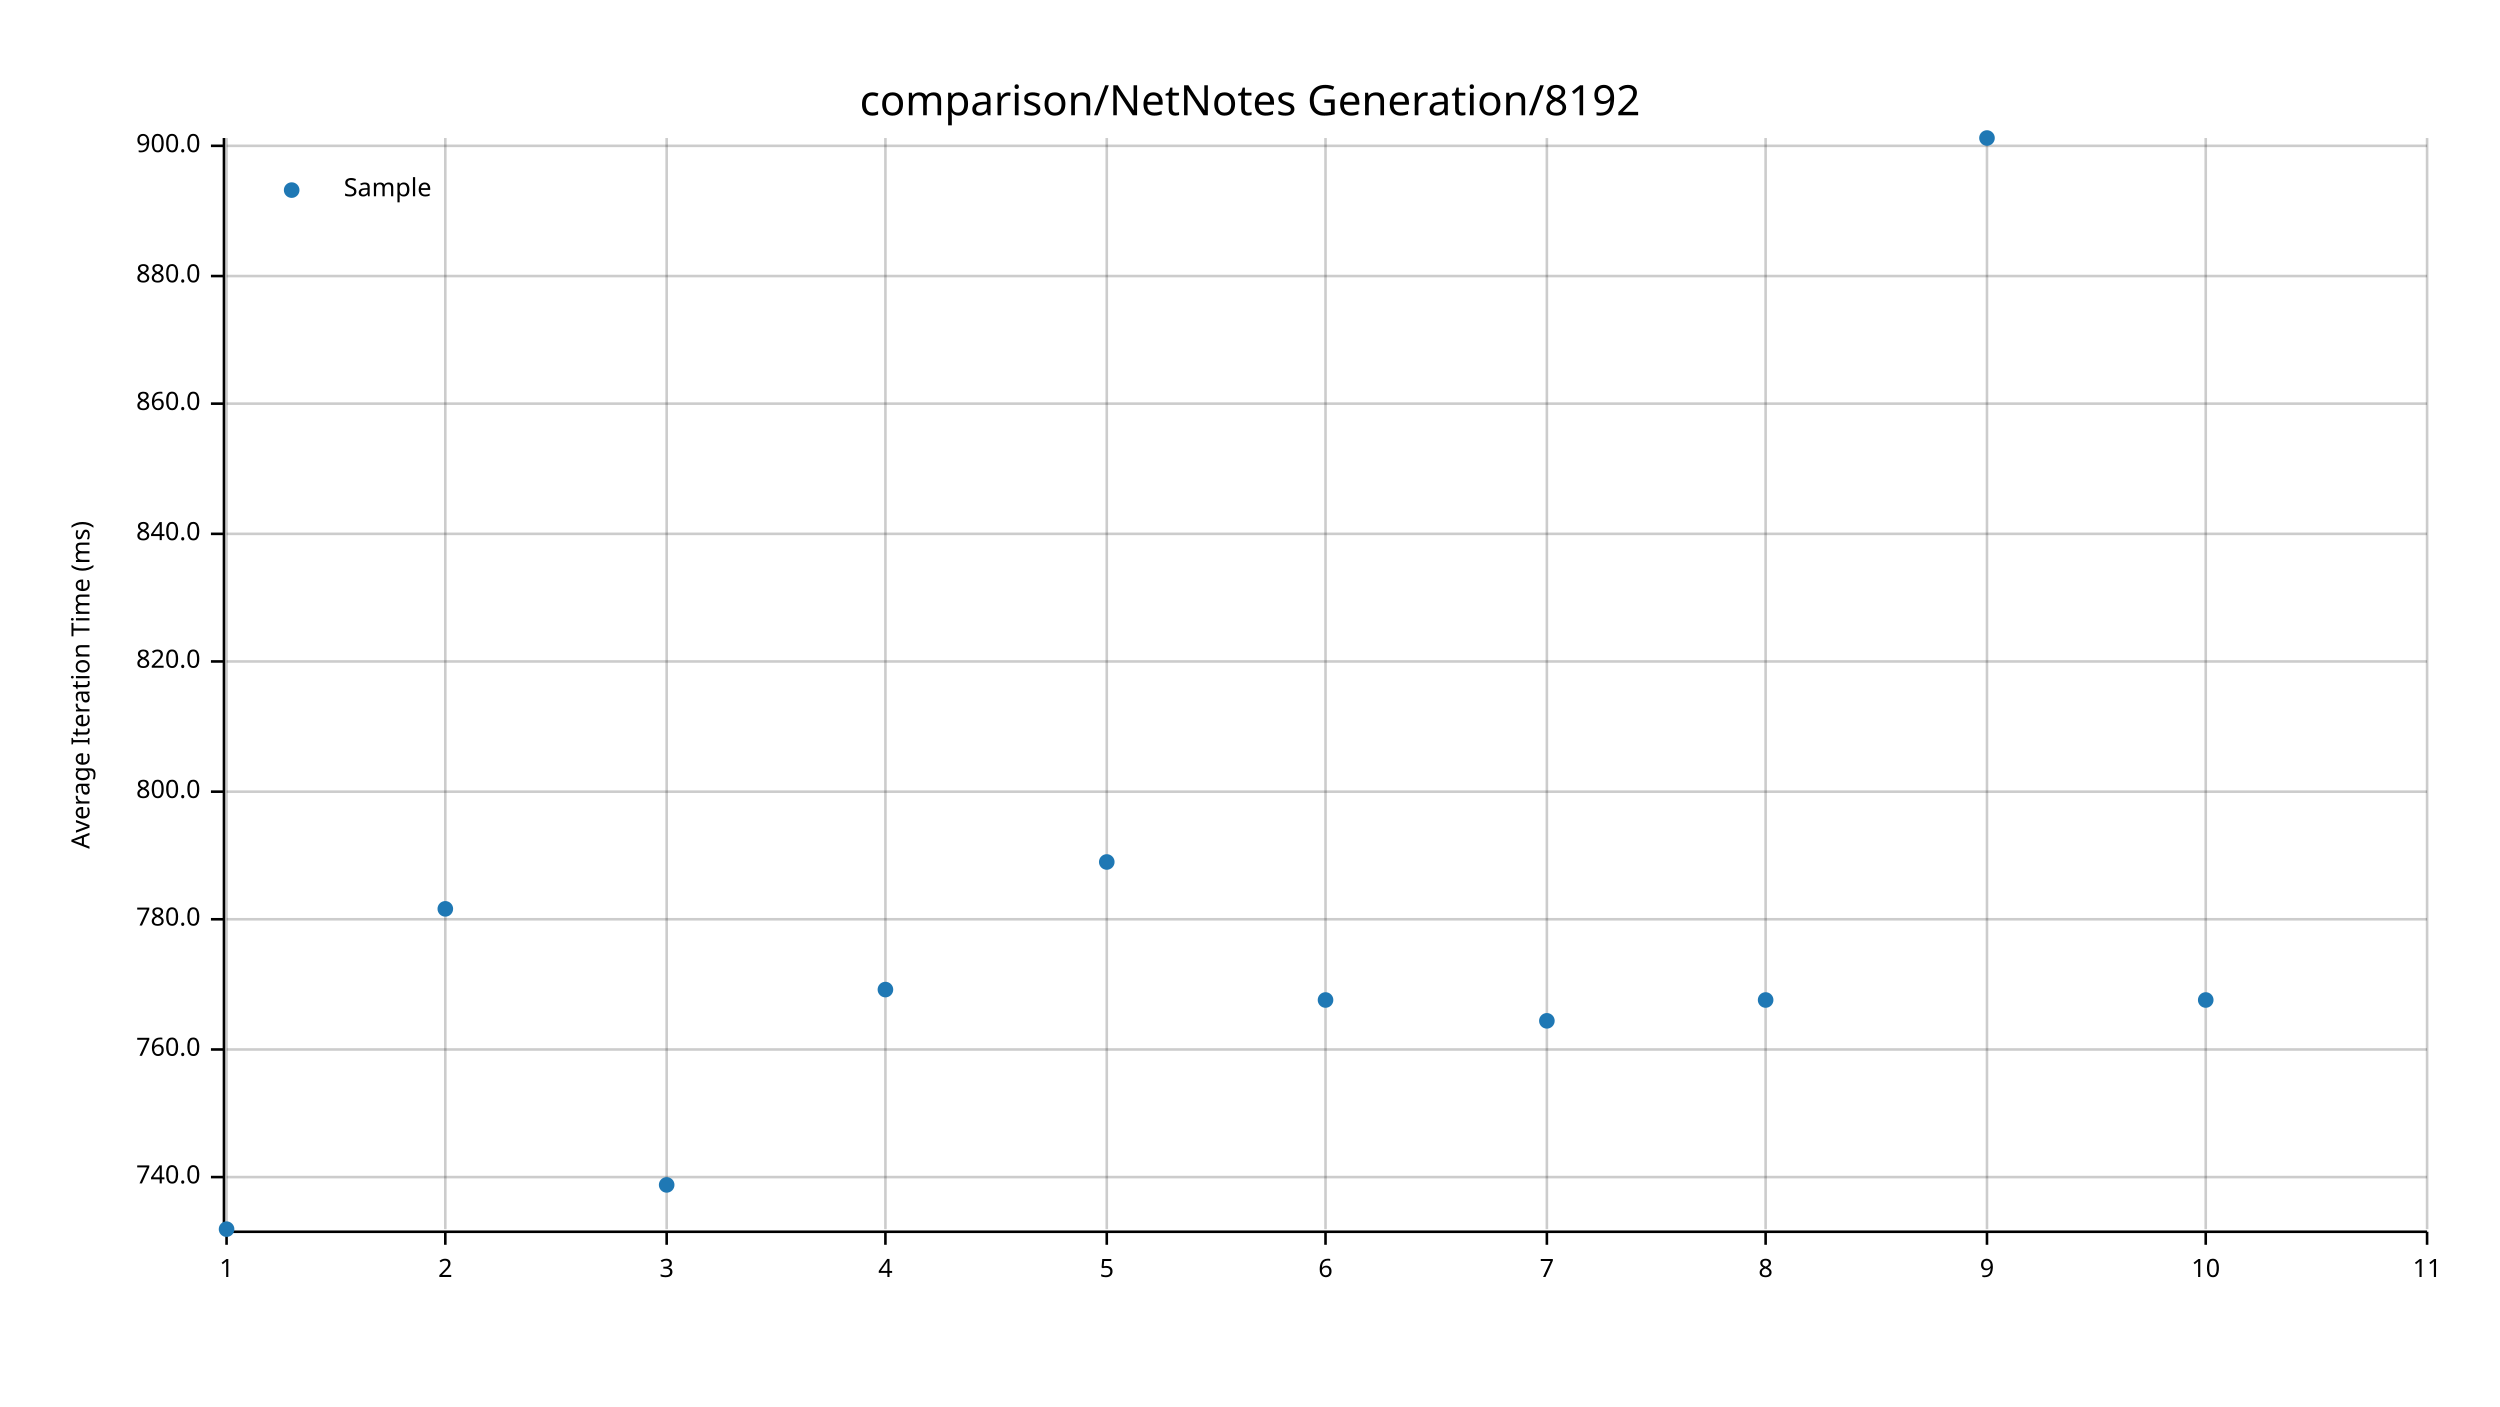
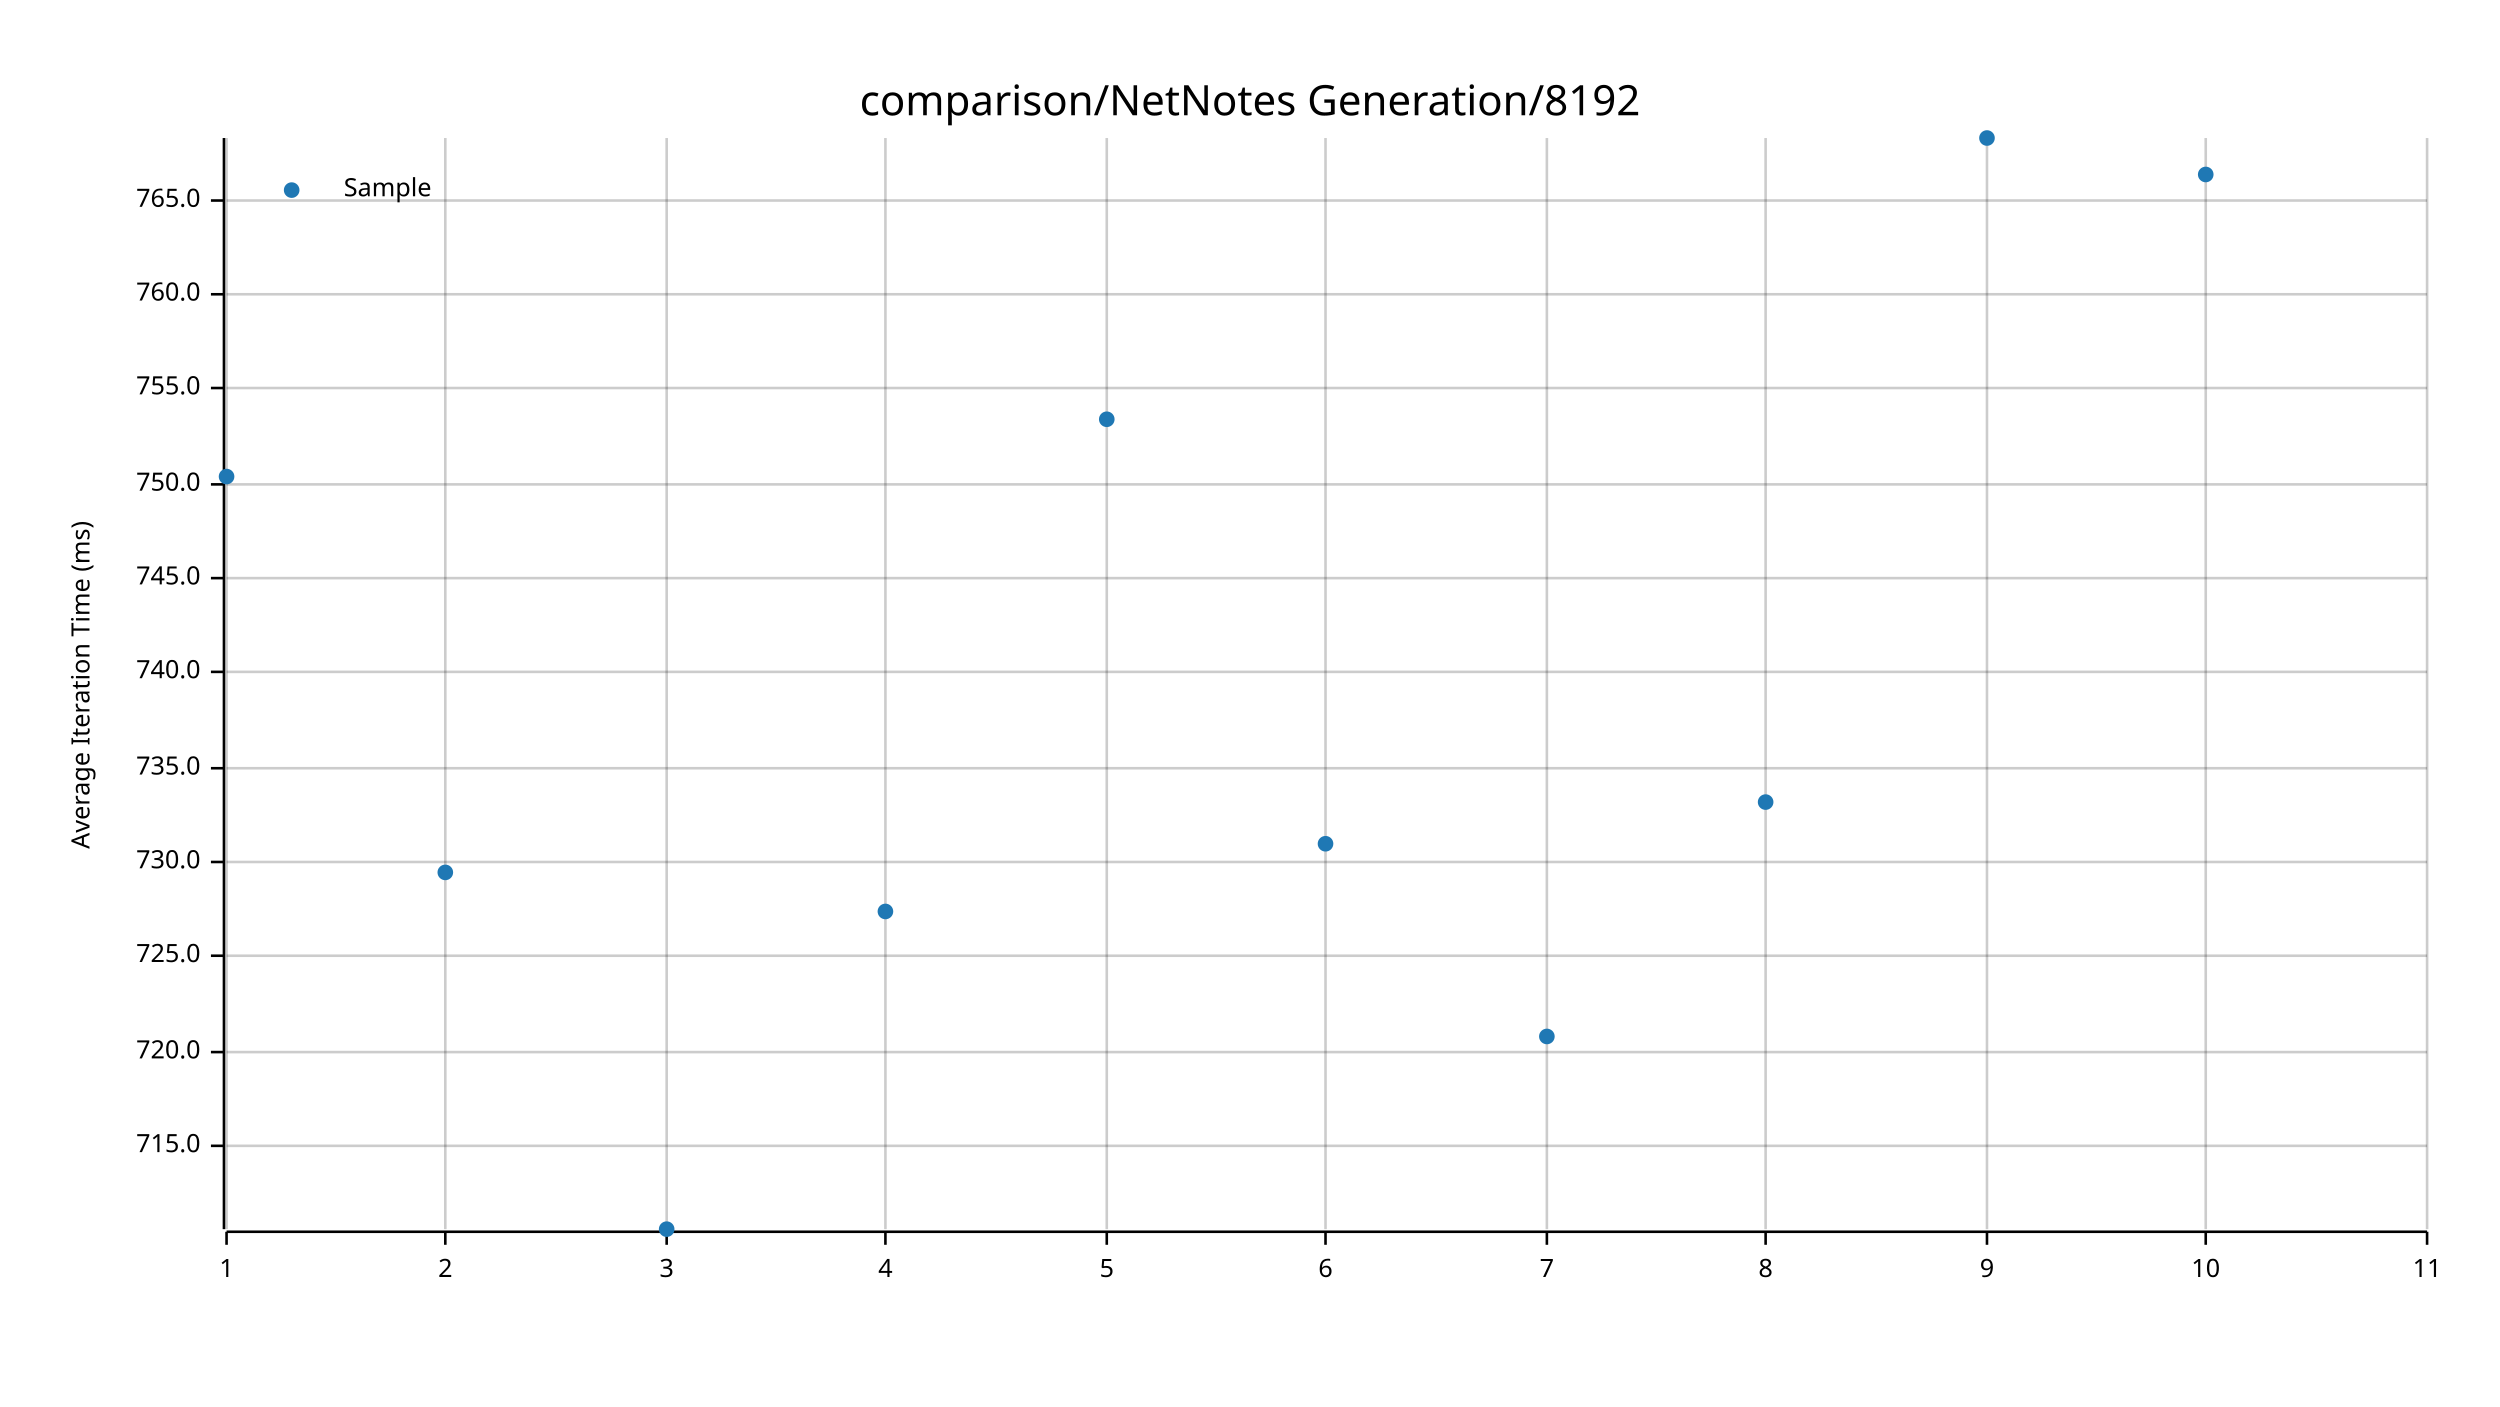
<svg xmlns="http://www.w3.org/2000/svg" width="960" height="540" viewBox="0 0 960 540">
  <text x="480" y="32" dy="0.76em" text-anchor="middle" font-family="sans-serif" font-size="16.129" opacity="1" fill="#000000">
comparison/NetNotes Generation/8192
</text>
  <text x="27" y="263" dy="0.76em" text-anchor="middle" font-family="sans-serif" font-size="9.677" opacity="1" fill="#000000" transform="rotate(270, 27, 263)">
Average Iteration Time (ms)
</text>
  <line opacity="0.2" stroke="#000000" stroke-width="1" x1="87" y1="472" x2="87" y2="53" />
  <line opacity="0.2" stroke="#000000" stroke-width="1" x1="171" y1="472" x2="171" y2="53" />
  <line opacity="0.2" stroke="#000000" stroke-width="1" x1="256" y1="472" x2="256" y2="53" />
  <line opacity="0.2" stroke="#000000" stroke-width="1" x1="340" y1="472" x2="340" y2="53" />
  <line opacity="0.2" stroke="#000000" stroke-width="1" x1="425" y1="472" x2="425" y2="53" />
  <line opacity="0.2" stroke="#000000" stroke-width="1" x1="509" y1="472" x2="509" y2="53" />
  <line opacity="0.2" stroke="#000000" stroke-width="1" x1="594" y1="472" x2="594" y2="53" />
  <line opacity="0.2" stroke="#000000" stroke-width="1" x1="678" y1="472" x2="678" y2="53" />
  <line opacity="0.2" stroke="#000000" stroke-width="1" x1="763" y1="472" x2="763" y2="53" />
  <line opacity="0.2" stroke="#000000" stroke-width="1" x1="847" y1="472" x2="847" y2="53" />
  <line opacity="0.2" stroke="#000000" stroke-width="1" x1="932" y1="472" x2="932" y2="53" />
-   <line opacity="0.2" stroke="#000000" stroke-width="1" x1="87" y1="452" x2="932" y2="452" />
-   <line opacity="0.2" stroke="#000000" stroke-width="1" x1="87" y1="403" x2="932" y2="403" />
-   <line opacity="0.2" stroke="#000000" stroke-width="1" x1="87" y1="353" x2="932" y2="353" />
-   <line opacity="0.2" stroke="#000000" stroke-width="1" x1="87" y1="304" x2="932" y2="304" />
-   <line opacity="0.2" stroke="#000000" stroke-width="1" x1="87" y1="254" x2="932" y2="254" />
-   <line opacity="0.2" stroke="#000000" stroke-width="1" x1="87" y1="205" x2="932" y2="205" />
-   <line opacity="0.2" stroke="#000000" stroke-width="1" x1="87" y1="155" x2="932" y2="155" />
-   <line opacity="0.2" stroke="#000000" stroke-width="1" x1="87" y1="106" x2="932" y2="106" />
-   <line opacity="0.2" stroke="#000000" stroke-width="1" x1="87" y1="56" x2="932" y2="56" />
+   <line opacity="0.2" stroke="#000000" stroke-width="1" x1="87" y1="440" x2="932" y2="440" />
+   <line opacity="0.2" stroke="#000000" stroke-width="1" x1="87" y1="404" x2="932" y2="404" />
+   <line opacity="0.2" stroke="#000000" stroke-width="1" x1="87" y1="367" x2="932" y2="367" />
+   <line opacity="0.2" stroke="#000000" stroke-width="1" x1="87" y1="331" x2="932" y2="331" />
+   <line opacity="0.2" stroke="#000000" stroke-width="1" x1="87" y1="295" x2="932" y2="295" />
+   <line opacity="0.2" stroke="#000000" stroke-width="1" x1="87" y1="258" x2="932" y2="258" />
+   <line opacity="0.2" stroke="#000000" stroke-width="1" x1="87" y1="222" x2="932" y2="222" />
+   <line opacity="0.2" stroke="#000000" stroke-width="1" x1="87" y1="186" x2="932" y2="186" />
+   <line opacity="0.2" stroke="#000000" stroke-width="1" x1="87" y1="149" x2="932" y2="149" />
+   <line opacity="0.2" stroke="#000000" stroke-width="1" x1="87" y1="113" x2="932" y2="113" />
+   <line opacity="0.2" stroke="#000000" stroke-width="1" x1="87" y1="77" x2="932" y2="77" />
  <polyline fill="none" opacity="1" stroke="#000000" stroke-width="1" points="86,53 86,472 " />
-   <text x="77" y="452" dy="0.5ex" text-anchor="end" font-family="sans-serif" font-size="9.677" opacity="1" fill="#000000">
+   <text x="77" y="440" dy="0.5ex" text-anchor="end" font-family="sans-serif" font-size="9.677" opacity="1" fill="#000000">
+ 715.0
+ </text>
+   <polyline fill="none" opacity="1" stroke="#000000" stroke-width="1" points="81,440 86,440 " />
+   <text x="77" y="404" dy="0.5ex" text-anchor="end" font-family="sans-serif" font-size="9.677" opacity="1" fill="#000000">
+ 720.0
+ </text>
+   <polyline fill="none" opacity="1" stroke="#000000" stroke-width="1" points="81,404 86,404 " />
+   <text x="77" y="367" dy="0.5ex" text-anchor="end" font-family="sans-serif" font-size="9.677" opacity="1" fill="#000000">
+ 725.0
+ </text>
+   <polyline fill="none" opacity="1" stroke="#000000" stroke-width="1" points="81,367 86,367 " />
+   <text x="77" y="331" dy="0.5ex" text-anchor="end" font-family="sans-serif" font-size="9.677" opacity="1" fill="#000000">
+ 730.0
+ </text>
+   <polyline fill="none" opacity="1" stroke="#000000" stroke-width="1" points="81,331 86,331 " />
+   <text x="77" y="295" dy="0.5ex" text-anchor="end" font-family="sans-serif" font-size="9.677" opacity="1" fill="#000000">
+ 735.0
+ </text>
+   <polyline fill="none" opacity="1" stroke="#000000" stroke-width="1" points="81,295 86,295 " />
+   <text x="77" y="258" dy="0.5ex" text-anchor="end" font-family="sans-serif" font-size="9.677" opacity="1" fill="#000000">
740.0
</text>
-   <polyline fill="none" opacity="1" stroke="#000000" stroke-width="1" points="81,452 86,452 " />
-   <text x="77" y="403" dy="0.5ex" text-anchor="end" font-family="sans-serif" font-size="9.677" opacity="1" fill="#000000">
+   <polyline fill="none" opacity="1" stroke="#000000" stroke-width="1" points="81,258 86,258 " />
+   <text x="77" y="222" dy="0.5ex" text-anchor="end" font-family="sans-serif" font-size="9.677" opacity="1" fill="#000000">
+ 745.0
+ </text>
+   <polyline fill="none" opacity="1" stroke="#000000" stroke-width="1" points="81,222 86,222 " />
+   <text x="77" y="186" dy="0.5ex" text-anchor="end" font-family="sans-serif" font-size="9.677" opacity="1" fill="#000000">
+ 750.0
+ </text>
+   <polyline fill="none" opacity="1" stroke="#000000" stroke-width="1" points="81,186 86,186 " />
+   <text x="77" y="149" dy="0.5ex" text-anchor="end" font-family="sans-serif" font-size="9.677" opacity="1" fill="#000000">
+ 755.0
+ </text>
+   <polyline fill="none" opacity="1" stroke="#000000" stroke-width="1" points="81,149 86,149 " />
+   <text x="77" y="113" dy="0.5ex" text-anchor="end" font-family="sans-serif" font-size="9.677" opacity="1" fill="#000000">
760.0
</text>
-   <polyline fill="none" opacity="1" stroke="#000000" stroke-width="1" points="81,403 86,403 " />
-   <text x="77" y="353" dy="0.5ex" text-anchor="end" font-family="sans-serif" font-size="9.677" opacity="1" fill="#000000">
- 780.0
+   <polyline fill="none" opacity="1" stroke="#000000" stroke-width="1" points="81,113 86,113 " />
+   <text x="77" y="77" dy="0.5ex" text-anchor="end" font-family="sans-serif" font-size="9.677" opacity="1" fill="#000000">
+ 765.0
</text>
-   <polyline fill="none" opacity="1" stroke="#000000" stroke-width="1" points="81,353 86,353 " />
-   <text x="77" y="304" dy="0.5ex" text-anchor="end" font-family="sans-serif" font-size="9.677" opacity="1" fill="#000000">
- 800.0
- </text>
-   <polyline fill="none" opacity="1" stroke="#000000" stroke-width="1" points="81,304 86,304 " />
-   <text x="77" y="254" dy="0.5ex" text-anchor="end" font-family="sans-serif" font-size="9.677" opacity="1" fill="#000000">
- 820.0
- </text>
-   <polyline fill="none" opacity="1" stroke="#000000" stroke-width="1" points="81,254 86,254 " />
-   <text x="77" y="205" dy="0.5ex" text-anchor="end" font-family="sans-serif" font-size="9.677" opacity="1" fill="#000000">
- 840.0
- </text>
-   <polyline fill="none" opacity="1" stroke="#000000" stroke-width="1" points="81,205 86,205 " />
-   <text x="77" y="155" dy="0.5ex" text-anchor="end" font-family="sans-serif" font-size="9.677" opacity="1" fill="#000000">
- 860.0
- </text>
-   <polyline fill="none" opacity="1" stroke="#000000" stroke-width="1" points="81,155 86,155 " />
-   <text x="77" y="106" dy="0.5ex" text-anchor="end" font-family="sans-serif" font-size="9.677" opacity="1" fill="#000000">
- 880.0
- </text>
-   <polyline fill="none" opacity="1" stroke="#000000" stroke-width="1" points="81,106 86,106 " />
-   <text x="77" y="56" dy="0.5ex" text-anchor="end" font-family="sans-serif" font-size="9.677" opacity="1" fill="#000000">
- 900.0
- </text>
-   <polyline fill="none" opacity="1" stroke="#000000" stroke-width="1" points="81,56 86,56 " />
+   <polyline fill="none" opacity="1" stroke="#000000" stroke-width="1" points="81,77 86,77 " />
  <polyline fill="none" opacity="1" stroke="#000000" stroke-width="1" points="87,473 932,473 " />
  <text x="87" y="483" dy="0.76em" text-anchor="middle" font-family="sans-serif" font-size="9.677" opacity="1" fill="#000000">
1
</text>
  <polyline fill="none" opacity="1" stroke="#000000" stroke-width="1" points="87,473 87,478 " />
  <text x="171" y="483" dy="0.76em" text-anchor="middle" font-family="sans-serif" font-size="9.677" opacity="1" fill="#000000">
2
</text>
  <polyline fill="none" opacity="1" stroke="#000000" stroke-width="1" points="171,473 171,478 " />
  <text x="256" y="483" dy="0.76em" text-anchor="middle" font-family="sans-serif" font-size="9.677" opacity="1" fill="#000000">
3
</text>
  <polyline fill="none" opacity="1" stroke="#000000" stroke-width="1" points="256,473 256,478 " />
  <text x="340" y="483" dy="0.76em" text-anchor="middle" font-family="sans-serif" font-size="9.677" opacity="1" fill="#000000">
4
</text>
  <polyline fill="none" opacity="1" stroke="#000000" stroke-width="1" points="340,473 340,478 " />
  <text x="425" y="483" dy="0.76em" text-anchor="middle" font-family="sans-serif" font-size="9.677" opacity="1" fill="#000000">
5
</text>
  <polyline fill="none" opacity="1" stroke="#000000" stroke-width="1" points="425,473 425,478 " />
  <text x="509" y="483" dy="0.76em" text-anchor="middle" font-family="sans-serif" font-size="9.677" opacity="1" fill="#000000">
6
</text>
  <polyline fill="none" opacity="1" stroke="#000000" stroke-width="1" points="509,473 509,478 " />
  <text x="594" y="483" dy="0.76em" text-anchor="middle" font-family="sans-serif" font-size="9.677" opacity="1" fill="#000000">
7
</text>
  <polyline fill="none" opacity="1" stroke="#000000" stroke-width="1" points="594,473 594,478 " />
  <text x="678" y="483" dy="0.76em" text-anchor="middle" font-family="sans-serif" font-size="9.677" opacity="1" fill="#000000">
8
</text>
  <polyline fill="none" opacity="1" stroke="#000000" stroke-width="1" points="678,473 678,478 " />
  <text x="763" y="483" dy="0.76em" text-anchor="middle" font-family="sans-serif" font-size="9.677" opacity="1" fill="#000000">
9
</text>
  <polyline fill="none" opacity="1" stroke="#000000" stroke-width="1" points="763,473 763,478 " />
  <text x="847" y="483" dy="0.76em" text-anchor="middle" font-family="sans-serif" font-size="9.677" opacity="1" fill="#000000">
10
</text>
  <polyline fill="none" opacity="1" stroke="#000000" stroke-width="1" points="847,473 847,478 " />
  <text x="932" y="483" dy="0.76em" text-anchor="middle" font-family="sans-serif" font-size="9.677" opacity="1" fill="#000000">
11
</text>
  <polyline fill="none" opacity="1" stroke="#000000" stroke-width="1" points="932,473 932,478 " />
-   <circle cx="87" cy="472" r="3" opacity="1" fill="#1F78B4" stroke="none" stroke-width="1" />
-   <circle cx="171" cy="349" r="3" opacity="1" fill="#1F78B4" stroke="none" stroke-width="1" />
-   <circle cx="256" cy="455" r="3" opacity="1" fill="#1F78B4" stroke="none" stroke-width="1" />
-   <circle cx="340" cy="380" r="3" opacity="1" fill="#1F78B4" stroke="none" stroke-width="1" />
-   <circle cx="425" cy="331" r="3" opacity="1" fill="#1F78B4" stroke="none" stroke-width="1" />
-   <circle cx="509" cy="384" r="3" opacity="1" fill="#1F78B4" stroke="none" stroke-width="1" />
-   <circle cx="594" cy="392" r="3" opacity="1" fill="#1F78B4" stroke="none" stroke-width="1" />
-   <circle cx="678" cy="384" r="3" opacity="1" fill="#1F78B4" stroke="none" stroke-width="1" />
+   <circle cx="87" cy="183" r="3" opacity="1" fill="#1F78B4" stroke="none" stroke-width="1" />
+   <circle cx="171" cy="335" r="3" opacity="1" fill="#1F78B4" stroke="none" stroke-width="1" />
+   <circle cx="256" cy="472" r="3" opacity="1" fill="#1F78B4" stroke="none" stroke-width="1" />
+   <circle cx="340" cy="350" r="3" opacity="1" fill="#1F78B4" stroke="none" stroke-width="1" />
+   <circle cx="425" cy="161" r="3" opacity="1" fill="#1F78B4" stroke="none" stroke-width="1" />
+   <circle cx="509" cy="324" r="3" opacity="1" fill="#1F78B4" stroke="none" stroke-width="1" />
+   <circle cx="594" cy="398" r="3" opacity="1" fill="#1F78B4" stroke="none" stroke-width="1" />
+   <circle cx="678" cy="308" r="3" opacity="1" fill="#1F78B4" stroke="none" stroke-width="1" />
  <circle cx="763" cy="53" r="3" opacity="1" fill="#1F78B4" stroke="none" stroke-width="1" />
-   <circle cx="847" cy="384" r="3" opacity="1" fill="#1F78B4" stroke="none" stroke-width="1" />
+   <circle cx="847" cy="67" r="3" opacity="1" fill="#1F78B4" stroke="none" stroke-width="1" />
  <text x="132" y="68" dy="0.76em" text-anchor="start" font-family="sans-serif" font-size="9.677" opacity="1" fill="#000000">
Sample
</text>
  <circle cx="112" cy="73" r="3" opacity="1" fill="#1F78B4" stroke="none" stroke-width="1" />
</svg>
